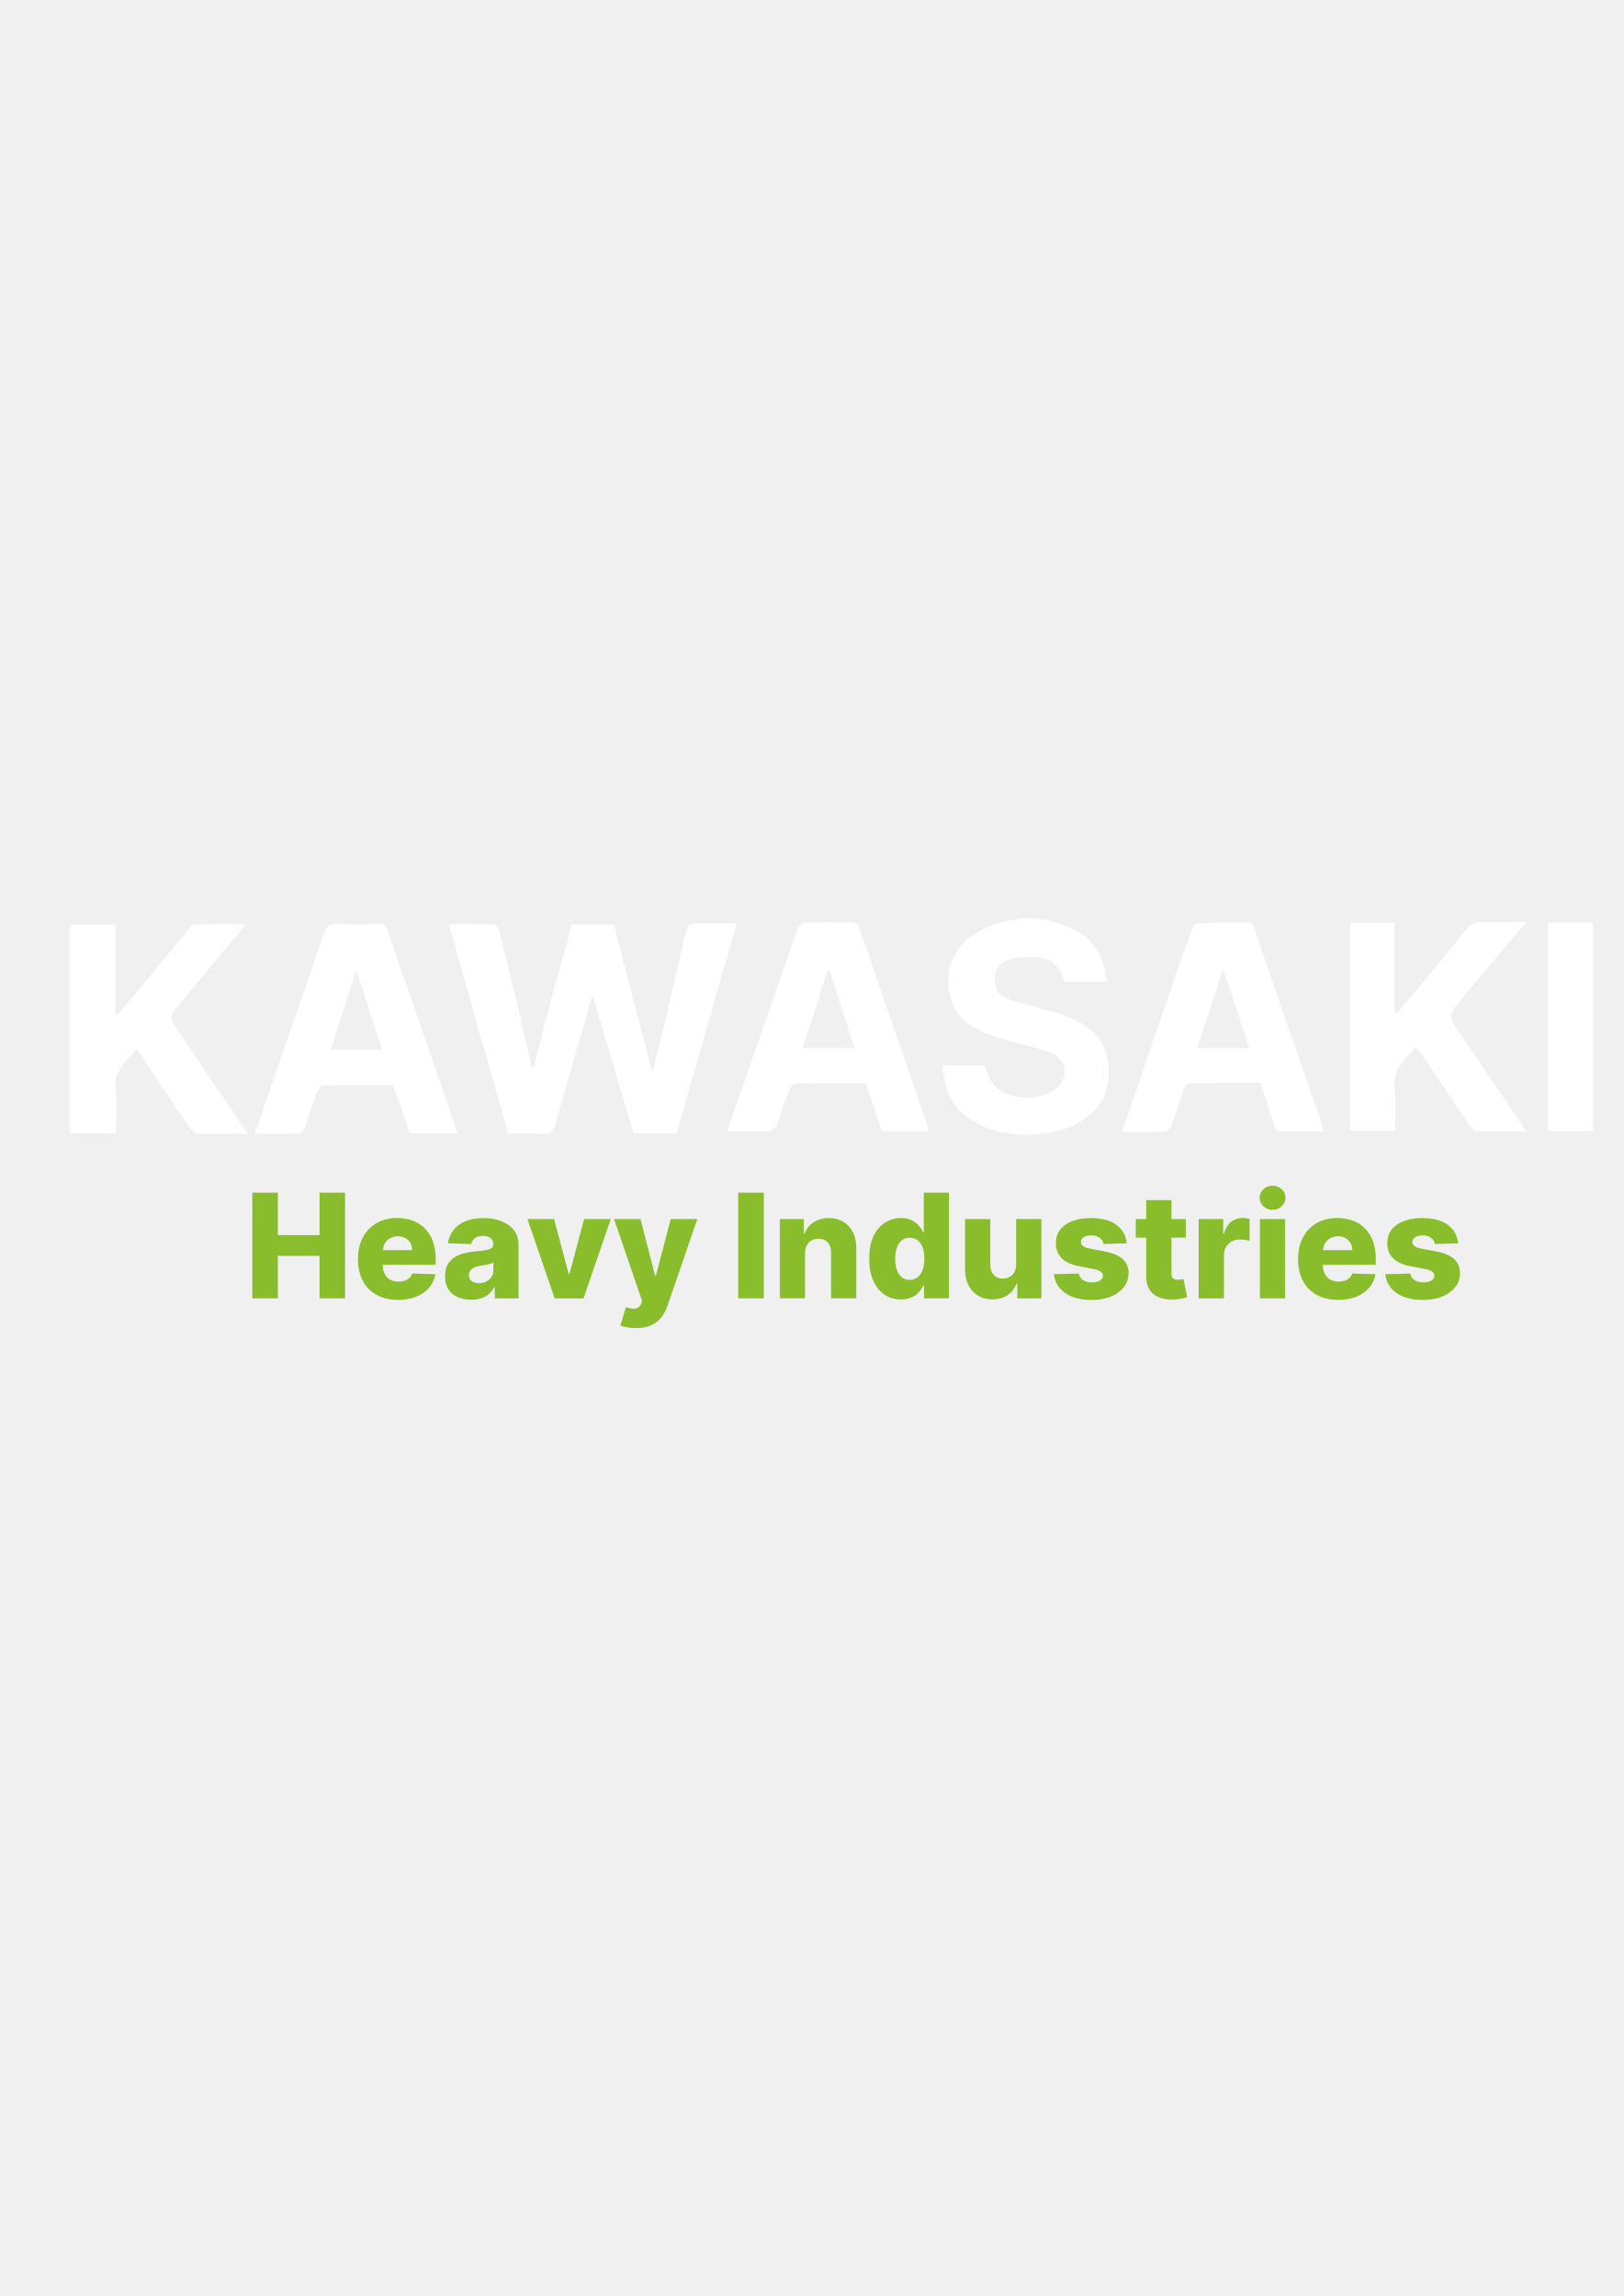
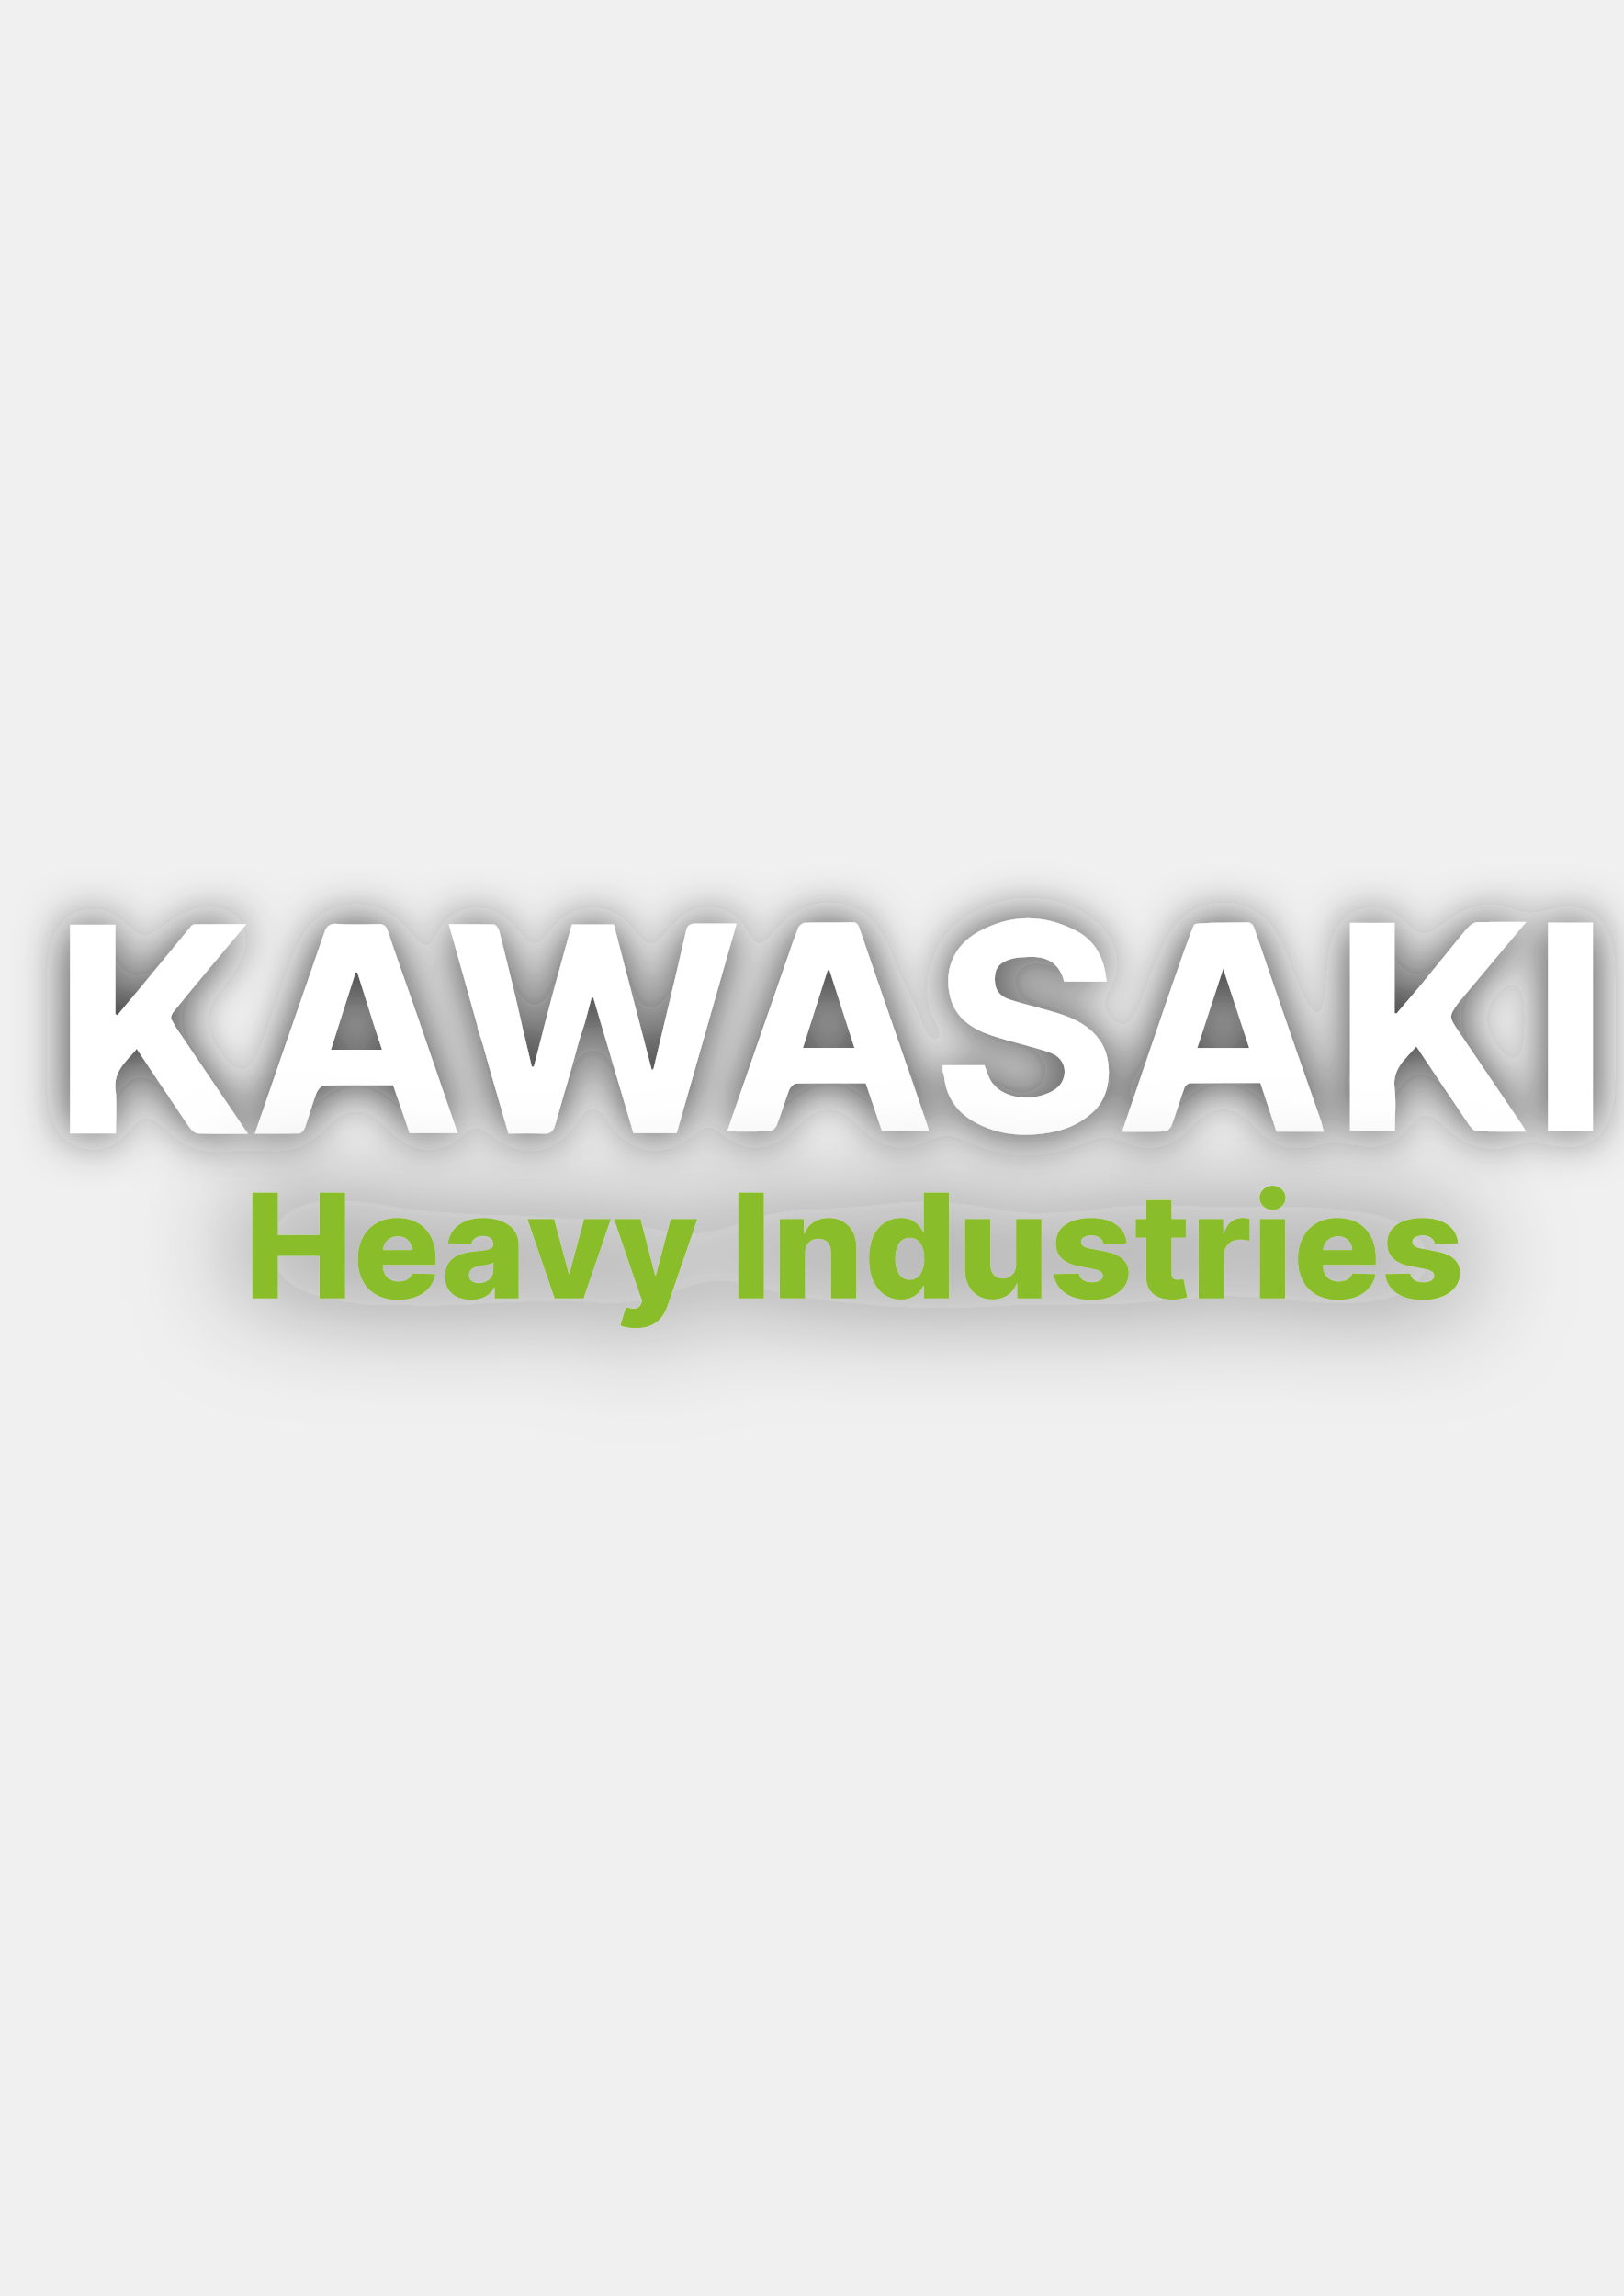
- <svg xmlns="http://www.w3.org/2000/svg" id="uuid-76b1524d-5d5c-434e-9fa3-92e228310ab0" data-name="Capa 1" viewBox="0 0 595.28 841.89">
+ <svg xmlns="http://www.w3.org/2000/svg" id="uuid-eafcfbd9-c619-4afe-9920-e62192c4a733" data-name="Capa 1" viewBox="0 0 595.28 841.89">
  <defs>
-     <style>
-       .uuid-4e38721b-afcb-47fb-8d4d-a88fec1eb59a {
-         fill: #fff;
-       }
- 
-       .uuid-3e5b9c8d-95b1-464c-8214-6bc04032d3e1 {
-         fill: #89bd2b;
-       }
-     </style>
+     <filter id="uuid-716fc55a-7b99-4cd1-9e77-e7852fe4e726" data-name="drop-shadow-1" filterUnits="userSpaceOnUse">
+       <feOffset dx="0" dy="0" />
+       <feGaussianBlur result="uuid-c2bfb812-4650-49ce-acf4-5a2d83bff33d" stdDeviation="9" />
+       <feFlood flood-color="#1d1d1b" flood-opacity=".87" />
+       <feComposite in2="uuid-c2bfb812-4650-49ce-acf4-5a2d83bff33d" operator="in" />
+       <feComposite in="SourceGraphic" />
+     </filter>
+     <filter id="uuid-ecb844a1-15c3-4cc3-94e8-9b9e0b7d1a8b" data-name="drop-shadow-2" filterUnits="userSpaceOnUse">
+       <feOffset dx="0" dy="0" />
+       <feGaussianBlur result="uuid-e38f1576-e85a-4e5b-a762-cd6c0979cfdc" stdDeviation="20" />
+       <feFlood flood-color="#1d1d1b" flood-opacity=".7" />
+       <feComposite in2="uuid-e38f1576-e85a-4e5b-a762-cd6c0979cfdc" operator="in" />
+       <feComposite in="SourceGraphic" />
+     </filter>
  </defs>
-   <path class="uuid-4e38721b-afcb-47fb-8d4d-a88fec1eb59a" d="M255.08,338.67c-1.92,0-3.02,.37-3.56,2.76-3.85,16.94-7.95,33.82-11.98,50.71-.21,.04-.42,.07-.63,.11-4.63-17.74-9.25-35.48-13.89-53.28h-15.34c-3.26,11.84-6.6,23.55-9.63,35.33-.02,.1-.05,.2-.08,.29-.28,.93-.83,3.3-.83,3.3-1.18,4.58-2.29,8.88-3.4,13.18-.25,.03-.51,.06-.77,.1-1.03-4.27-2.05-8.54-3.19-13.27,0,0-.62-2.8-.75-3.4-2.48-11.06-5.23-22.05-7.99-33.05-.24-.96-1.24-2.43-1.92-2.46-5.42-.2-10.84-.11-16.55-.11,3.56,12.69,7,24.92,10.61,37.79-.48,0,.78,2.46,1.79,6.1,3.02,10.94,6.25,21.81,9.43,32.87,4.41,0,8.58-.16,12.74,.06,2.57,.14,3.72-.86,4.38-3.22,2.75-9.79,5.73-19.52,8.35-29.35,.93-3.49,2.3-6.88,3.33-11.03,.53-2.11,1.11-4.21,1.68-6.32,.22,0,.43,0,.65-.02,4.89,16.55,9.78,33.1,14.7,49.75h15.84c7.3-25.55,14.56-50.97,21.95-76.84-5.26,0-10.1,0-14.94,0h0Z" />
-   <path class="uuid-4e38721b-afcb-47fb-8d4d-a88fec1eb59a" d="M153.51,373.99c-3.74-10.82-7.64-21.58-11.28-32.43-.68-2.02-1.44-2.8-3.59-2.74-5.06,.14-10.14,.24-15.19-.06-2.79-.16-3.79,1.01-4.59,3.37-3.59,10.52-12.08,34.86-12.08,34.86-4.52,13.13-8.84,25.68-13.32,38.68,5.74,0,11.01,.08,16.26-.09,.72-.02,1.73-1.16,2.02-1.99,1.48-4.18,2.65-8.48,4.2-12.64,.44-1.18,1.76-2.87,2.71-2.9,8.46-.23,16.93-.13,25.5-.13,2.06,5.97,4.05,11.78,6.05,17.59h17.57c-4.36-12.7-14-40.73-14.27-41.51h0Zm-32.22,10.94c.79-2.31,2.78-8.75,2.78-8.75,2.21-6.89,4.26-13.29,6.3-19.68,.22,.03,.45,.07,.67,.1,2.02,6.4,4.04,12.79,6.17,19.57,0,0,2.29,7.01,2.88,8.75h-18.81Z" />
-   <path class="uuid-4e38721b-afcb-47fb-8d4d-a88fec1eb59a" d="M62.77,373.6c-.28-.66,.34-1.98,.93-2.71,3.94-4.91,7.97-9.76,12-14.61,4.77-5.73,9.57-11.42,14.59-17.41-6.43,0-12.65-.02-18.88,.04-.51,0-1.15,.45-1.5,.88-6.02,7.28-12,14.58-18.01,21.87-2.92,3.54-5.89,7.05-8.83,10.57-.26-.11-.52-.23-.78-.34v-32.81H25.69v76.49h16.77c0-5.54,.46-10.86-.11-16.06-.77-6.98,4.08-10.42,7.78-14.96,6.52,9.76,12.77,19.2,19.13,28.55,.75,1.11,2.14,2.46,3.29,2.51,5.82,.25,11.65,.12,18.32,.12-9.01-13.32-17.6-26-26.21-38.73,0,0-1.68-2.88-1.9-3.39h0Z" />
-   <path class="uuid-4e38721b-afcb-47fb-8d4d-a88fec1eb59a" d="M559.45,414.9c-6.31,0-12.21,.12-18.1-.12-1.01-.04-2.18-1.47-2.89-2.52-6.37-9.38-12.66-18.82-19.21-28.6-3.86,4.6-8.83,8.05-7.98,15.2,.6,5.1,.12,10.32,.12,15.75h-16.43v-76.2h16.3v33.01c.24,.08,.48,.17,.72,.25,3.02-3.55,6.1-7.06,9.07-10.65,4.54-5.51,9-11.09,13.52-16.62,1.34-1.65,2.67-3.33,4.18-4.81,.73-.72,1.87-1.41,2.84-1.43,5.82-.13,11.65-.07,17.88-.07-8.21,9.79-16.17,19.28-24.12,28.76-.21,.25-.45,.48-.64,.75-3.62,5.12-3.64,5.14,.26,10.92,7.5,11.12,15.05,22.2,22.57,33.31,.59,.87,1.12,1.78,1.92,3.06h0Z" />
-   <path class="uuid-4e38721b-afcb-47fb-8d4d-a88fec1eb59a" d="M462.09,397.09c-8.67,0-17.23-.04-25.8,.08-.73,0-1.82,.97-2.09,1.73-1.64,4.57-3.01,9.24-4.69,13.79-.35,.94-1.61,2.13-2.5,2.17-5.05,.21-10.1,.1-15.61,.1,6.92-20.12,24.94-73.9,26.47-75.98,.59-.8,16.22-.64,18.74-.77,1.82-.1,2.66,.52,3.27,2.3,5.2,15.35,10.5,30.68,15.81,46,2.79,8.05,5.65,16.08,8.44,24.13,.46,1.33,.75,2.71,1.17,4.29h-17.32c-1.97-5.96-3.91-11.84-5.88-17.83h0Zm-4.08-12.8c-3.19-9.75-6.3-19.2-9.56-29.14-3.3,10.09-6.4,19.55-9.54,29.14h19.09Z" />
-   <path class="uuid-4e38721b-afcb-47fb-8d4d-a88fec1eb59a" d="M266.59,414.89c3.74-10.8,7.32-21.12,10.9-31.44,3.71-10.7,7.43-21.39,11.15-32.08,1.31-3.76,2.57-7.56,4.07-11.25,.34-.82,1.61-1.76,2.47-1.78,5.72-.17,11.45-.03,17.17-.16,2.08-.05,2.39,1.19,2.92,2.73,5.19,15.2,10.45,30.38,15.7,45.56,2.95,8.56,5.9,17.13,8.84,25.69,.28,.82,.47,1.66,.74,2.63h-17.18c-1.96-5.78-3.95-11.66-5.96-17.6-8.54,0-17.01-.07-25.48,.11-.93,.02-2.25,1.39-2.65,2.41-1.63,4.23-2.85,8.61-4.49,12.83-.38,.99-1.78,2.2-2.75,2.24-4.93,.23-9.89,.1-15.46,.1h0Zm27.75-30.64h18.94c-3.13-9.76-6.17-19.2-9.2-28.65-.22,.05-.45,.1-.67,.14-3,9.43-6,18.87-9.07,28.5h0Z" />
-   <path class="uuid-4e38721b-afcb-47fb-8d4d-a88fec1eb59a" d="M345.61,390.61h15.28c.9,2.12,1.43,4.53,2.77,6.34,5.35,7.21,17.58,6.77,23.67,2.14,4.14-3.15,4.52-10.76-2.4-13.15-6.89-2.39-14.1-3.86-21.03-6.14-7.13-2.34-13.46-6.26-15.48-14-2.48-9.48,.77-18.97,10.46-24.23,11.78-6.4,23.84-6.47,35.74-.22,7.3,3.83,10.3,10.42,11.04,18.57h-15.5c-1.58-6.12-5.48-9.14-11.95-9.04-2.59,.04-5.28,.08-7.73,.8-4.23,1.24-5.77,3.5-5.79,7.23-.02,3.92,1.54,6.36,5.67,7.69,5.52,1.77,11.19,3.05,16.74,4.72,6.64,1.99,12.78,4.87,16.66,11.03,4.05,6.43,3.88,18.44-2.25,24.59-5.5,5.51-12.03,7.92-19.7,8.81-8.39,.97-16.26-.02-23.62-3.84-6.93-3.59-11.32-9.31-12.06-17.38-.06-.63-.42-1.23-.52-1.86-.09-.62-.02-1.26-.02-2.05h0Z" />
-   <path class="uuid-4e38721b-afcb-47fb-8d4d-a88fec1eb59a" d="M583.96,414.73h-16.41v-76.39h16.41v76.39Z" />
-   <g>
-     <polygon class="uuid-3e5b9c8d-95b1-464c-8214-6bc04032d3e1" points="117.15 452.88 101.87 452.88 101.87 437.32 92.5 437.32 92.5 476.08 101.87 476.08 101.87 460.5 117.15 460.5 117.15 476.08 126.5 476.08 126.5 437.32 117.15 437.32 117.15 452.88" />
-     <path class="uuid-3e5b9c8d-95b1-464c-8214-6bc04032d3e1" d="M155.79,450.45c-1.25-1.26-2.73-2.21-4.45-2.86-1.72-.64-3.61-.97-5.68-.97-2.93,0-5.47,.63-7.63,1.88-2.16,1.26-3.83,3.01-5.02,5.26-1.19,2.25-1.78,4.88-1.78,7.88s.59,5.76,1.77,8c1.18,2.24,2.87,3.96,5.07,5.17,2.2,1.21,4.82,1.81,7.86,1.81,2.54,0,4.77-.39,6.7-1.16,1.93-.78,3.49-1.87,4.68-3.27,1.19-1.41,1.96-3.06,2.32-4.97l-8.5-.25c-.24,.64-.6,1.19-1.08,1.63-.48,.44-1.05,.78-1.72,1-.67,.23-1.41,.34-2.23,.34-1.19,0-2.21-.25-3.07-.74-.86-.49-1.52-1.18-1.99-2.07-.47-.89-.7-1.93-.7-3.11v-.25h19.38v-2.31c0-2.38-.35-4.5-1.04-6.35-.69-1.85-1.67-3.4-2.91-4.67Zm-15.41,7.95c.05-.93,.29-1.78,.74-2.53,.48-.79,1.13-1.41,1.95-1.87,.82-.46,1.75-.69,2.78-.69s1.93,.22,2.72,.65c.79,.44,1.41,1.04,1.86,1.81,.45,.77,.69,1.65,.7,2.63h-10.76Z" />
-     <path class="uuid-3e5b9c8d-95b1-464c-8214-6bc04032d3e1" d="M186.42,449.18c-1.16-.83-2.52-1.46-4.09-1.89-1.56-.44-3.27-.65-5.13-.65-2.6,0-4.82,.4-6.67,1.2-1.85,.8-3.3,1.9-4.35,3.29-1.05,1.39-1.71,2.97-1.96,4.74l8.54,.3c.2-.93,.67-1.67,1.42-2.2,.74-.53,1.73-.79,2.95-.79,1.14,0,2.04,.27,2.71,.79s1,1.28,1,2.25v.09c0,.59-.23,1.05-.69,1.37-.46,.32-1.2,.57-2.2,.74-1.01,.17-2.34,.33-3.99,.48-1.48,.13-2.86,.37-4.16,.73-1.3,.36-2.45,.89-3.44,1.58-1,.69-1.78,1.6-2.35,2.71s-.85,2.47-.85,4.09c0,1.92,.41,3.51,1.24,4.78s1.96,2.21,3.39,2.84c1.43,.62,3.08,.94,4.93,.94,1.35,0,2.56-.17,3.64-.51s2.02-.85,2.82-1.53c.8-.68,1.46-1.51,1.98-2.5h.23v4.05h8.71v-19.76c0-1.54-.32-2.91-.96-4.11-.64-1.2-1.54-2.21-2.7-3.04Zm-5.53,16.57c0,.95-.24,1.78-.72,2.49-.48,.71-1.12,1.27-1.92,1.67-.8,.4-1.7,.61-2.7,.61-1.06,0-1.93-.25-2.62-.76-.69-.5-1.03-1.24-1.03-2.2,0-.63,.16-1.18,.48-1.64,.32-.46,.79-.84,1.4-1.13,.61-.29,1.35-.5,2.22-.64,.43-.06,.88-.13,1.34-.21,.47-.08,.92-.16,1.36-.26,.44-.1,.85-.21,1.22-.32,.37-.11,.69-.24,.96-.38v2.76Z" />
-     <polygon class="uuid-3e5b9c8d-95b1-464c-8214-6bc04032d3e1" points="208.79 467.03 208.48 467.03 203.13 447.01 193.38 447.01 203.33 476.08 213.93 476.08 223.91 447.01 214.16 447.01 208.79 467.03" />
-     <path class="uuid-3e5b9c8d-95b1-464c-8214-6bc04032d3e1" d="M240.47,467.75h-.3l-5.36-20.74h-9.69l10.33,30.13-.36,.87c-.29,.72-.7,1.22-1.24,1.5-.54,.28-1.17,.4-1.91,.35-.74-.05-1.56-.23-2.47-.53l-2.04,6.72c.71,.28,1.55,.5,2.54,.67,.98,.17,2.03,.26,3.14,.26,2.22,0,4.09-.35,5.61-1.04,1.52-.69,2.76-1.65,3.73-2.87s1.71-2.62,2.24-4.21l10.96-31.85h-9.75l-5.43,20.74Z" />
-     <rect class="uuid-3e5b9c8d-95b1-464c-8214-6bc04032d3e1" x="270.65" y="437.32" width="9.37" height="38.76" />
-     <path class="uuid-3e5b9c8d-95b1-464c-8214-6bc04032d3e1" d="M309.18,448c-1.51-.91-3.28-1.37-5.33-1.37-2.15,0-3.99,.51-5.55,1.52-1.55,1.02-2.65,2.41-3.29,4.19h-.32v-5.34h-8.8v29.07h9.25v-16.58c.01-1.11,.22-2.06,.62-2.84,.4-.78,.97-1.38,1.7-1.81,.74-.42,1.59-.63,2.56-.63,1.46,0,2.61,.45,3.44,1.36,.83,.91,1.23,2.17,1.22,3.79v16.71h9.25v-18.53c.01-2.18-.4-4.09-1.24-5.73-.84-1.63-2.01-2.91-3.52-3.82Z" />
-     <path class="uuid-3e5b9c8d-95b1-464c-8214-6bc04032d3e1" d="M338.68,451.99h-.19c-.37-.88-.9-1.73-1.61-2.56-.71-.82-1.6-1.49-2.69-2.02-1.09-.52-2.39-.79-3.92-.79-2.03,0-3.93,.53-5.69,1.59-1.76,1.06-3.18,2.69-4.27,4.9-1.09,2.21-1.63,5.02-1.63,8.44s.52,6.05,1.57,8.27c1.05,2.22,2.45,3.89,4.2,5s3.7,1.67,5.85,1.67c1.46,0,2.73-.24,3.81-.72,1.08-.48,1.98-1.11,2.7-1.89,.72-.78,1.27-1.62,1.67-2.52h.28v4.71h9.16v-38.76h-9.25v14.67Zm-.44,13.65c-.43,1.16-1.04,2.06-1.84,2.7-.79,.64-1.75,.96-2.88,.96s-2.12-.32-2.9-.96c-.79-.64-1.39-1.54-1.81-2.7-.42-1.16-.62-2.52-.62-4.09s.2-2.92,.62-4.07c.41-1.15,1.01-2.04,1.81-2.67,.79-.63,1.77-.95,2.91-.95s2.08,.31,2.89,.93c.8,.62,1.41,1.5,1.84,2.65,.42,1.15,.63,2.52,.63,4.11s-.21,2.93-.64,4.09Z" />
-     <path class="uuid-3e5b9c8d-95b1-464c-8214-6bc04032d3e1" d="M372.55,463.53c0,1.12-.22,2.08-.65,2.87-.44,.79-1.02,1.39-1.76,1.8-.74,.41-1.57,.62-2.49,.62-1.41,0-2.53-.45-3.35-1.36-.82-.91-1.24-2.15-1.25-3.73v-16.71h-9.25v18.53c.01,2.2,.44,4.11,1.27,5.74,.83,1.63,2,2.91,3.5,3.81,1.5,.91,3.24,1.36,5.22,1.36,2.18,0,4.05-.52,5.59-1.56,1.55-1.04,2.64-2.45,3.28-4.23h.3v5.41h8.82v-29.07h-9.24v16.52Z" />
-     <path class="uuid-3e5b9c8d-95b1-464c-8214-6bc04032d3e1" d="M405.14,458.9l-5.6-1.06c-1.22-.25-2.07-.59-2.55-1-.47-.42-.7-.91-.69-1.48-.01-.73,.36-1.31,1.11-1.74,.75-.43,1.66-.64,2.73-.64,.82,0,1.54,.14,2.17,.41,.62,.27,1.13,.64,1.52,1.12,.39,.47,.63,1.01,.72,1.62l8.5-.23c-.24-2.88-1.5-5.14-3.77-6.79s-5.37-2.47-9.31-2.47c-2.62,0-4.9,.37-6.83,1.1-1.93,.73-3.42,1.79-4.47,3.17-1.05,1.38-1.56,3.04-1.55,4.99-.01,2.22,.69,4.05,2.12,5.48,1.43,1.43,3.6,2.41,6.51,2.94l5.07,.97c1.21,.23,2.1,.54,2.67,.94s.86,.92,.87,1.58c-.01,.73-.39,1.32-1.14,1.76-.74,.44-1.71,.66-2.9,.66-1.31,0-2.39-.28-3.24-.83-.85-.55-1.37-1.36-1.57-2.42l-9.14,.23c.34,2.88,1.71,5.17,4.1,6.88s5.66,2.56,9.81,2.56c2.6,0,4.91-.41,6.93-1.22,2.02-.81,3.61-1.96,4.78-3.44,1.17-1.48,1.76-3.21,1.77-5.2-.01-2.12-.73-3.82-2.15-5.11-1.42-1.29-3.58-2.21-6.48-2.76Z" />
-     <path class="uuid-3e5b9c8d-95b1-464c-8214-6bc04032d3e1" d="M432.95,469.16c-.4,.07-.77,.1-1.13,.1-.49,0-.91-.07-1.27-.22-.35-.15-.62-.39-.8-.74-.18-.35-.27-.8-.27-1.37v-13.12h5.24v-6.81h-5.24v-6.96h-9.25v6.96h-3.84v6.81h3.84v14.14c-.03,1.97,.37,3.6,1.18,4.9,.81,1.3,1.99,2.26,3.54,2.87,1.55,.61,3.4,.87,5.57,.77,1.11-.05,2.07-.17,2.87-.36,.8-.19,1.42-.35,1.86-.47l-1.4-6.68c-.2,.05-.5,.11-.9,.18Z" />
-     <path class="uuid-3e5b9c8d-95b1-464c-8214-6bc04032d3e1" d="M455.52,446.61c-1.59,0-2.98,.47-4.18,1.41-1.2,.94-2.06,2.37-2.59,4.29h-.3v-5.3h-8.99v29.07h9.26v-15.78c0-1.16,.25-2.17,.75-3.04,.5-.86,1.19-1.54,2.06-2.03,.88-.49,1.86-.73,2.96-.73,.55,0,1.19,.04,1.9,.13,.71,.09,1.29,.21,1.73,.36v-8.04c-.39-.11-.81-.2-1.27-.26-.45-.06-.9-.09-1.32-.09Z" />
-     <path class="uuid-3e5b9c8d-95b1-464c-8214-6bc04032d3e1" d="M466.54,434.78c-1.3,0-2.42,.43-3.35,1.3-.93,.86-1.4,1.9-1.4,3.11s.47,2.27,1.4,3.13c.93,.86,2.06,1.3,3.37,1.3s2.41-.43,3.34-1.3c.93-.86,1.39-1.9,1.39-3.11s-.46-2.27-1.39-3.13c-.93-.86-2.05-1.3-3.36-1.3Z" />
-     <rect class="uuid-3e5b9c8d-95b1-464c-8214-6bc04032d3e1" x="461.9" y="447.01" width="9.26" height="29.07" />
-     <path class="uuid-3e5b9c8d-95b1-464c-8214-6bc04032d3e1" d="M500.45,450.45c-1.25-1.26-2.73-2.21-4.45-2.86-1.72-.64-3.61-.97-5.68-.97-2.93,0-5.47,.63-7.63,1.88-2.16,1.26-3.83,3.01-5.02,5.26-1.19,2.25-1.78,4.88-1.78,7.88s.59,5.76,1.77,8c1.18,2.24,2.87,3.96,5.07,5.17,2.2,1.21,4.82,1.81,7.86,1.81,2.54,0,4.77-.39,6.7-1.16,1.93-.78,3.49-1.87,4.68-3.27,1.19-1.41,1.97-3.06,2.32-4.97l-8.5-.25c-.24,.64-.6,1.19-1.08,1.63s-1.05,.78-1.72,1-1.41,.34-2.23,.34c-1.19,0-2.21-.25-3.07-.74s-1.52-1.18-1.99-2.07-.7-1.93-.7-3.11v-.25h19.38v-2.31c0-2.38-.35-4.5-1.04-6.35-.69-1.85-1.67-3.4-2.91-4.67Zm-15.41,7.95c.05-.93,.29-1.78,.74-2.53,.48-.79,1.13-1.41,1.95-1.87,.82-.46,1.75-.69,2.78-.69s1.93,.22,2.72,.65c.79,.44,1.41,1.04,1.86,1.81,.45,.77,.69,1.65,.7,2.63h-10.76Z" />
-     <path class="uuid-3e5b9c8d-95b1-464c-8214-6bc04032d3e1" d="M533.11,461.66c-1.42-1.29-3.58-2.21-6.48-2.76l-5.6-1.06c-1.22-.25-2.07-.59-2.55-1-.47-.42-.7-.91-.69-1.48-.01-.73,.36-1.31,1.11-1.74,.75-.43,1.66-.64,2.73-.64,.82,0,1.54,.14,2.17,.41,.62,.27,1.13,.64,1.52,1.12,.39,.47,.63,1.01,.72,1.62l8.5-.23c-.24-2.88-1.5-5.14-3.77-6.79s-5.37-2.47-9.31-2.47c-2.62,0-4.9,.37-6.83,1.1-1.93,.73-3.42,1.79-4.47,3.17-1.05,1.38-1.56,3.04-1.55,4.99-.01,2.22,.69,4.05,2.12,5.48,1.43,1.43,3.6,2.41,6.51,2.94l5.07,.97c1.21,.23,2.1,.54,2.67,.94s.86,.92,.87,1.58c-.01,.73-.39,1.32-1.14,1.76-.74,.44-1.71,.66-2.9,.66-1.31,0-2.39-.28-3.24-.83-.85-.55-1.37-1.36-1.57-2.42l-9.14,.23c.34,2.88,1.71,5.17,4.1,6.88s5.66,2.56,9.81,2.56c2.6,0,4.91-.41,6.93-1.22,2.02-.81,3.61-1.96,4.78-3.44,1.17-1.48,1.76-3.21,1.77-5.2-.01-2.12-.73-3.82-2.15-5.11Z" />
+   <g filter="url(#uuid-716fc55a-7b99-4cd1-9e77-e7852fe4e726)">
+     <path d="M255.08,338.67c-1.92,0-3.02,.37-3.56,2.76-3.85,16.94-7.95,33.82-11.98,50.71-.21,.04-.42,.07-.63,.11-4.63-17.74-9.25-35.48-13.89-53.28h-15.34c-3.26,11.84-6.6,23.55-9.63,35.33-.02,.1-.05,.2-.08,.29-.28,.93-.83,3.3-.83,3.3-1.18,4.58-2.29,8.88-3.4,13.18-.25,.03-.51,.06-.77,.1-1.03-4.27-2.05-8.54-3.19-13.27,0,0-.62-2.8-.75-3.4-2.48-11.06-5.23-22.05-7.99-33.05-.24-.96-1.24-2.43-1.92-2.46-5.42-.2-10.84-.11-16.55-.11,3.56,12.69,7,24.92,10.61,37.79-.48,0,.78,2.46,1.79,6.1,3.02,10.94,6.25,21.81,9.43,32.87,4.41,0,8.58-.16,12.74,.06,2.57,.14,3.72-.86,4.38-3.22,2.75-9.79,5.73-19.52,8.35-29.35,.93-3.49,2.3-6.88,3.33-11.03,.53-2.11,1.11-4.21,1.68-6.32,.22,0,.43,0,.65-.02,4.89,16.55,9.78,33.1,14.7,49.75h15.84c7.3-25.55,14.56-50.97,21.95-76.84-5.26,0-10.1,0-14.94,0h0Z" fill="#fff" />
+     <path d="M153.51,373.99c-3.74-10.82-7.64-21.58-11.28-32.43-.68-2.02-1.44-2.8-3.59-2.74-5.06,.14-10.14,.24-15.19-.06-2.79-.16-3.79,1.01-4.59,3.37-3.59,10.52-12.08,34.86-12.08,34.86-4.52,13.13-8.84,25.68-13.32,38.68,5.74,0,11.01,.08,16.26-.09,.72-.02,1.73-1.16,2.02-1.99,1.48-4.18,2.65-8.48,4.2-12.64,.44-1.18,1.76-2.87,2.71-2.9,8.46-.23,16.93-.13,25.5-.13,2.06,5.97,4.05,11.78,6.05,17.59h17.57c-4.36-12.7-14-40.73-14.27-41.51h0Zm-32.22,10.94c.79-2.31,2.78-8.75,2.78-8.75,2.21-6.89,4.26-13.29,6.3-19.68,.22,.03,.45,.07,.67,.1,2.02,6.4,4.04,12.79,6.17,19.57,0,0,2.29,7.01,2.88,8.75h-18.81Z" fill="#fff" />
+     <path d="M62.77,373.6c-.28-.66,.34-1.98,.93-2.71,3.94-4.91,7.97-9.76,12-14.61,4.77-5.73,9.57-11.42,14.59-17.41-6.43,0-12.65-.02-18.88,.04-.51,0-1.15,.45-1.5,.88-6.02,7.28-12,14.58-18.01,21.87-2.92,3.54-5.89,7.05-8.83,10.57-.26-.11-.52-.23-.78-.34v-32.81H25.69v76.49h16.77c0-5.54,.46-10.86-.11-16.06-.77-6.98,4.08-10.42,7.78-14.96,6.52,9.76,12.77,19.2,19.13,28.55,.75,1.11,2.14,2.46,3.29,2.51,5.82,.25,11.65,.12,18.32,.12-9.01-13.32-17.6-26-26.21-38.73,0,0-1.68-2.88-1.9-3.39h0Z" fill="#fff" />
+     <path d="M559.45,414.9c-6.31,0-12.21,.12-18.1-.12-1.01-.04-2.18-1.47-2.89-2.52-6.37-9.38-12.66-18.82-19.21-28.6-3.86,4.6-8.83,8.05-7.98,15.2,.6,5.1,.12,10.32,.12,15.75h-16.43v-76.2h16.3v33.01c.24,.08,.48,.17,.72,.25,3.02-3.55,6.1-7.06,9.07-10.65,4.54-5.51,9-11.09,13.52-16.62,1.34-1.65,2.67-3.33,4.18-4.81,.73-.72,1.87-1.41,2.84-1.43,5.82-.13,11.65-.07,17.88-.07-8.21,9.79-16.17,19.28-24.12,28.76-.21,.25-.45,.48-.64,.75-3.62,5.12-3.64,5.14,.26,10.92,7.5,11.12,15.05,22.2,22.57,33.31,.59,.87,1.12,1.78,1.92,3.06h0Z" fill="#fff" />
+     <path d="M462.09,397.09c-8.67,0-17.23-.04-25.8,.08-.73,0-1.82,.97-2.09,1.73-1.64,4.57-3.01,9.24-4.69,13.79-.35,.94-1.61,2.13-2.5,2.17-5.05,.21-10.1,.1-15.61,.1,6.92-20.12,24.94-73.9,26.47-75.98,.59-.8,16.22-.64,18.74-.77,1.82-.1,2.66,.52,3.27,2.3,5.2,15.35,10.5,30.68,15.81,46,2.79,8.05,5.65,16.08,8.44,24.13,.46,1.33,.75,2.71,1.17,4.29h-17.32c-1.97-5.96-3.91-11.84-5.88-17.83h0Zm-4.08-12.8c-3.19-9.75-6.3-19.2-9.56-29.14-3.3,10.09-6.4,19.55-9.54,29.14h19.09Z" fill="#fff" />
+     <path d="M266.59,414.89c3.74-10.8,7.32-21.12,10.9-31.44,3.71-10.7,7.43-21.39,11.15-32.08,1.31-3.76,2.57-7.56,4.07-11.25,.34-.82,1.61-1.76,2.47-1.78,5.72-.17,11.45-.03,17.17-.16,2.08-.05,2.39,1.19,2.92,2.73,5.19,15.2,10.45,30.38,15.7,45.56,2.95,8.56,5.9,17.13,8.84,25.69,.28,.82,.47,1.66,.74,2.63h-17.18c-1.96-5.78-3.95-11.66-5.96-17.6-8.54,0-17.01-.07-25.48,.11-.93,.02-2.25,1.39-2.65,2.41-1.63,4.23-2.85,8.61-4.49,12.83-.38,.99-1.78,2.2-2.75,2.24-4.93,.23-9.89,.1-15.46,.1h0Zm27.75-30.64h18.94c-3.13-9.76-6.17-19.2-9.2-28.65-.22,.05-.45,.1-.67,.14-3,9.43-6,18.87-9.07,28.5h0Z" fill="#fff" />
+     <path d="M345.61,390.61h15.28c.9,2.12,1.43,4.53,2.77,6.34,5.35,7.21,17.58,6.77,23.67,2.14,4.14-3.15,4.52-10.76-2.4-13.15-6.89-2.39-14.1-3.86-21.03-6.14-7.13-2.34-13.46-6.26-15.48-14-2.48-9.48,.77-18.97,10.46-24.23,11.78-6.4,23.84-6.47,35.74-.22,7.3,3.83,10.3,10.42,11.04,18.57h-15.5c-1.58-6.12-5.48-9.14-11.95-9.04-2.59,.04-5.28,.08-7.73,.8-4.23,1.24-5.77,3.5-5.79,7.23-.02,3.92,1.54,6.36,5.67,7.69,5.52,1.77,11.19,3.05,16.74,4.72,6.64,1.99,12.78,4.87,16.66,11.03,4.05,6.43,3.88,18.44-2.25,24.59-5.5,5.51-12.03,7.92-19.7,8.81-8.39,.97-16.26-.02-23.62-3.84-6.93-3.59-11.32-9.31-12.06-17.38-.06-.63-.42-1.23-.52-1.86-.09-.62-.02-1.26-.02-2.05h0Z" fill="#fff" />
+     <path d="M583.96,414.73h-16.41v-76.39h16.41v76.39Z" fill="#fff" />
+   </g>
+   <g filter="url(#uuid-ecb844a1-15c3-4cc3-94e8-9b9e0b7d1a8b)">
+     <polygon points="117.15 452.88 101.87 452.88 101.87 437.32 92.5 437.32 92.5 476.08 101.87 476.08 101.87 460.5 117.15 460.5 117.15 476.08 126.5 476.08 126.5 437.32 117.15 437.32 117.15 452.88" fill="#89bd2b" />
+     <path d="M155.79,450.45c-1.25-1.26-2.73-2.21-4.45-2.86-1.72-.64-3.61-.97-5.68-.97-2.93,0-5.47,.63-7.63,1.88-2.16,1.26-3.83,3.01-5.02,5.26-1.19,2.25-1.78,4.88-1.78,7.88s.59,5.76,1.77,8c1.18,2.24,2.87,3.96,5.07,5.17,2.2,1.21,4.82,1.81,7.86,1.81,2.54,0,4.77-.39,6.7-1.16,1.93-.78,3.49-1.87,4.68-3.27,1.19-1.41,1.96-3.06,2.32-4.97l-8.5-.25c-.24,.64-.6,1.19-1.08,1.63-.48,.44-1.05,.78-1.72,1-.67,.23-1.41,.34-2.23,.34-1.19,0-2.21-.25-3.07-.74-.86-.49-1.52-1.18-1.99-2.07-.47-.89-.7-1.93-.7-3.11v-.25h19.38v-2.31c0-2.38-.35-4.5-1.04-6.35-.69-1.85-1.67-3.4-2.91-4.67Zm-15.41,7.95c.05-.93,.29-1.78,.74-2.53,.48-.79,1.13-1.41,1.95-1.87,.82-.46,1.75-.69,2.78-.69s1.93,.22,2.72,.65c.79,.44,1.41,1.04,1.86,1.81,.45,.77,.69,1.65,.7,2.63h-10.76Z" fill="#89bd2b" />
+     <path d="M186.42,449.18c-1.16-.83-2.52-1.46-4.09-1.89-1.56-.44-3.27-.65-5.13-.65-2.6,0-4.82,.4-6.67,1.2-1.85,.8-3.3,1.9-4.35,3.29-1.05,1.39-1.71,2.97-1.96,4.74l8.54,.3c.2-.93,.67-1.67,1.42-2.2,.74-.53,1.73-.79,2.95-.79,1.14,0,2.04,.27,2.71,.79s1,1.28,1,2.25v.09c0,.59-.23,1.05-.69,1.37-.46,.32-1.2,.57-2.2,.74-1.01,.17-2.34,.33-3.99,.48-1.48,.13-2.86,.37-4.16,.73-1.3,.36-2.45,.89-3.44,1.58-1,.69-1.78,1.6-2.35,2.71s-.85,2.47-.85,4.09c0,1.92,.41,3.51,1.24,4.78s1.96,2.21,3.39,2.84c1.43,.62,3.08,.94,4.93,.94,1.35,0,2.56-.17,3.64-.51s2.02-.85,2.82-1.53c.8-.68,1.46-1.51,1.98-2.5h.23v4.05h8.71v-19.76c0-1.54-.32-2.91-.96-4.11-.64-1.2-1.54-2.21-2.7-3.04Zm-5.53,16.57c0,.95-.24,1.78-.72,2.49-.48,.71-1.12,1.27-1.92,1.67-.8,.4-1.7,.61-2.7,.61-1.06,0-1.93-.25-2.62-.76-.69-.5-1.03-1.24-1.03-2.2,0-.63,.16-1.18,.48-1.64,.32-.46,.79-.84,1.4-1.13,.61-.29,1.35-.5,2.22-.64,.43-.06,.88-.13,1.34-.21,.47-.08,.92-.16,1.36-.26,.44-.1,.85-.21,1.22-.32,.37-.11,.69-.24,.96-.38v2.76Z" fill="#89bd2b" />
+     <polygon points="208.79 467.03 208.48 467.03 203.13 447.01 193.38 447.01 203.33 476.08 213.93 476.08 223.91 447.01 214.16 447.01 208.79 467.03" fill="#89bd2b" />
+     <path d="M240.47,467.75h-.3l-5.36-20.74h-9.69l10.33,30.13-.36,.87c-.29,.72-.7,1.22-1.24,1.5-.54,.28-1.17,.4-1.91,.35-.74-.05-1.56-.23-2.47-.53l-2.04,6.72c.71,.28,1.55,.5,2.54,.67,.98,.17,2.03,.26,3.14,.26,2.22,0,4.09-.35,5.61-1.04,1.52-.69,2.76-1.65,3.73-2.87s1.71-2.62,2.24-4.21l10.96-31.85h-9.75l-5.43,20.74Z" fill="#89bd2b" />
+     <rect x="270.65" y="437.32" width="9.37" height="38.76" fill="#89bd2b" />
+     <path d="M309.18,448c-1.51-.91-3.28-1.37-5.33-1.37-2.15,0-3.99,.51-5.55,1.52-1.55,1.02-2.65,2.41-3.29,4.19h-.32v-5.34h-8.8v29.07h9.25v-16.58c.01-1.11,.22-2.06,.62-2.84,.4-.78,.97-1.38,1.7-1.81,.74-.42,1.59-.63,2.56-.63,1.46,0,2.61,.45,3.44,1.36,.83,.91,1.23,2.17,1.22,3.79v16.71h9.25v-18.53c.01-2.18-.4-4.09-1.24-5.73-.84-1.63-2.01-2.91-3.52-3.82Z" fill="#89bd2b" />
+     <path d="M338.68,451.99h-.19c-.37-.88-.9-1.73-1.61-2.56-.71-.82-1.6-1.49-2.69-2.02-1.09-.52-2.39-.79-3.92-.79-2.03,0-3.93,.53-5.69,1.59-1.76,1.06-3.18,2.69-4.27,4.9-1.09,2.21-1.63,5.02-1.63,8.44s.52,6.05,1.57,8.27c1.05,2.22,2.45,3.89,4.2,5s3.7,1.67,5.85,1.67c1.46,0,2.73-.24,3.81-.72,1.08-.48,1.98-1.11,2.7-1.89,.72-.78,1.27-1.62,1.67-2.52h.28v4.71h9.16v-38.76h-9.25v14.67Zm-.44,13.65c-.43,1.16-1.04,2.06-1.84,2.7-.79,.64-1.75,.96-2.88,.96s-2.12-.32-2.9-.96c-.79-.64-1.39-1.54-1.81-2.7-.42-1.16-.62-2.52-.62-4.09s.2-2.92,.62-4.07c.41-1.15,1.01-2.04,1.81-2.67,.79-.63,1.77-.95,2.91-.95s2.08,.31,2.89,.93c.8,.62,1.41,1.5,1.84,2.65,.42,1.15,.63,2.52,.63,4.11s-.21,2.93-.64,4.09Z" fill="#89bd2b" />
+     <path d="M372.55,463.53c0,1.12-.22,2.08-.65,2.87-.44,.79-1.02,1.39-1.76,1.8-.74,.41-1.57,.62-2.49,.62-1.41,0-2.53-.45-3.35-1.36-.82-.91-1.24-2.15-1.25-3.73v-16.71h-9.25v18.53c.01,2.2,.44,4.11,1.27,5.74,.83,1.63,2,2.91,3.5,3.81,1.5,.91,3.24,1.36,5.22,1.36,2.18,0,4.05-.52,5.59-1.56,1.55-1.04,2.64-2.45,3.28-4.23h.3v5.41h8.82v-29.07h-9.24v16.52Z" fill="#89bd2b" />
+     <path d="M405.14,458.9l-5.6-1.06c-1.22-.25-2.07-.59-2.55-1-.47-.42-.7-.91-.69-1.48-.01-.73,.36-1.31,1.11-1.74,.75-.43,1.66-.64,2.73-.64,.82,0,1.54,.14,2.17,.41,.62,.27,1.13,.64,1.52,1.12,.39,.47,.63,1.01,.72,1.62l8.5-.23c-.24-2.88-1.5-5.14-3.77-6.79s-5.37-2.47-9.31-2.47c-2.62,0-4.9,.37-6.83,1.1-1.93,.73-3.42,1.79-4.47,3.17-1.05,1.38-1.56,3.04-1.55,4.99-.01,2.22,.69,4.05,2.12,5.48,1.43,1.43,3.6,2.41,6.51,2.94l5.07,.97c1.21,.23,2.1,.54,2.67,.94s.86,.92,.87,1.58c-.01,.73-.39,1.32-1.14,1.76-.74,.44-1.71,.66-2.9,.66-1.31,0-2.39-.28-3.24-.83-.85-.55-1.37-1.36-1.57-2.42l-9.14,.23c.34,2.88,1.71,5.17,4.1,6.88s5.66,2.56,9.81,2.56c2.6,0,4.91-.41,6.93-1.22,2.02-.81,3.61-1.96,4.78-3.44,1.17-1.48,1.76-3.21,1.77-5.2-.01-2.12-.73-3.82-2.15-5.11-1.42-1.29-3.58-2.21-6.48-2.76Z" fill="#89bd2b" />
+     <path d="M432.95,469.16c-.4,.07-.77,.1-1.13,.1-.49,0-.91-.07-1.27-.22-.35-.15-.62-.39-.8-.74-.18-.35-.27-.8-.27-1.37v-13.12h5.24v-6.81h-5.24v-6.96h-9.25v6.96h-3.84v6.81h3.84v14.14c-.03,1.97,.37,3.6,1.18,4.9,.81,1.3,1.99,2.26,3.54,2.87,1.55,.61,3.4,.87,5.57,.77,1.11-.05,2.07-.17,2.87-.36,.8-.19,1.42-.35,1.86-.47l-1.4-6.68c-.2,.05-.5,.11-.9,.18Z" fill="#89bd2b" />
+     <path d="M455.52,446.61c-1.59,0-2.98,.47-4.18,1.41-1.2,.94-2.06,2.37-2.59,4.29h-.3v-5.3h-8.99v29.07h9.26v-15.78c0-1.16,.25-2.17,.75-3.04,.5-.86,1.19-1.54,2.06-2.03,.88-.49,1.86-.73,2.96-.73,.55,0,1.19,.04,1.9,.13,.71,.09,1.29,.21,1.73,.36v-8.04c-.39-.11-.81-.2-1.27-.26-.45-.06-.9-.09-1.32-.09Z" fill="#89bd2b" />
+     <path d="M466.54,434.78c-1.3,0-2.42,.43-3.35,1.3-.93,.86-1.4,1.9-1.4,3.11s.47,2.27,1.4,3.13c.93,.86,2.06,1.3,3.37,1.3s2.41-.43,3.34-1.3c.93-.86,1.39-1.9,1.39-3.11s-.46-2.27-1.39-3.13c-.93-.86-2.05-1.3-3.36-1.3Z" fill="#89bd2b" />
+     <rect x="461.9" y="447.01" width="9.26" height="29.07" fill="#89bd2b" />
+     <path d="M500.45,450.45c-1.25-1.26-2.73-2.21-4.45-2.86-1.72-.64-3.61-.97-5.68-.97-2.93,0-5.47,.63-7.63,1.88-2.16,1.26-3.83,3.01-5.02,5.26-1.19,2.25-1.78,4.88-1.78,7.88s.59,5.76,1.77,8c1.18,2.24,2.87,3.96,5.07,5.17,2.2,1.21,4.82,1.81,7.86,1.81,2.54,0,4.77-.39,6.7-1.16,1.93-.78,3.49-1.87,4.68-3.27,1.19-1.41,1.97-3.06,2.32-4.97l-8.5-.25c-.24,.64-.6,1.19-1.08,1.63s-1.05,.78-1.72,1-1.41,.34-2.23,.34c-1.19,0-2.21-.25-3.07-.74s-1.52-1.18-1.99-2.07-.7-1.93-.7-3.11v-.25h19.38v-2.31c0-2.38-.35-4.5-1.04-6.35-.69-1.85-1.67-3.4-2.91-4.67Zm-15.41,7.95c.05-.93,.29-1.78,.74-2.53,.48-.79,1.13-1.41,1.95-1.87,.82-.46,1.75-.69,2.78-.69s1.93,.22,2.72,.65c.79,.44,1.41,1.04,1.86,1.81,.45,.77,.69,1.65,.7,2.63h-10.76Z" fill="#89bd2b" />
+     <path d="M533.11,461.66c-1.42-1.29-3.58-2.21-6.48-2.76l-5.6-1.06c-1.22-.25-2.07-.59-2.55-1-.47-.42-.7-.91-.69-1.48-.01-.73,.36-1.31,1.11-1.74,.75-.43,1.66-.64,2.73-.64,.82,0,1.54,.14,2.17,.41,.62,.27,1.13,.64,1.52,1.12,.39,.47,.63,1.01,.72,1.62l8.5-.23c-.24-2.88-1.5-5.14-3.77-6.79s-5.37-2.47-9.31-2.47c-2.62,0-4.9,.37-6.83,1.1-1.93,.73-3.42,1.79-4.47,3.17-1.05,1.38-1.56,3.04-1.55,4.99-.01,2.22,.69,4.05,2.12,5.48,1.43,1.43,3.6,2.41,6.51,2.94l5.07,.97c1.21,.23,2.1,.54,2.67,.94s.86,.92,.87,1.58c-.01,.73-.39,1.32-1.14,1.76-.74,.44-1.71,.66-2.9,.66-1.31,0-2.39-.28-3.24-.83-.85-.55-1.37-1.36-1.57-2.42l-9.14,.23c.34,2.88,1.71,5.17,4.1,6.88s5.66,2.56,9.81,2.56c2.6,0,4.91-.41,6.93-1.22,2.02-.81,3.61-1.96,4.78-3.44,1.17-1.48,1.76-3.21,1.77-5.2-.01-2.12-.73-3.82-2.15-5.11Z" fill="#89bd2b" />
  </g>
</svg>
